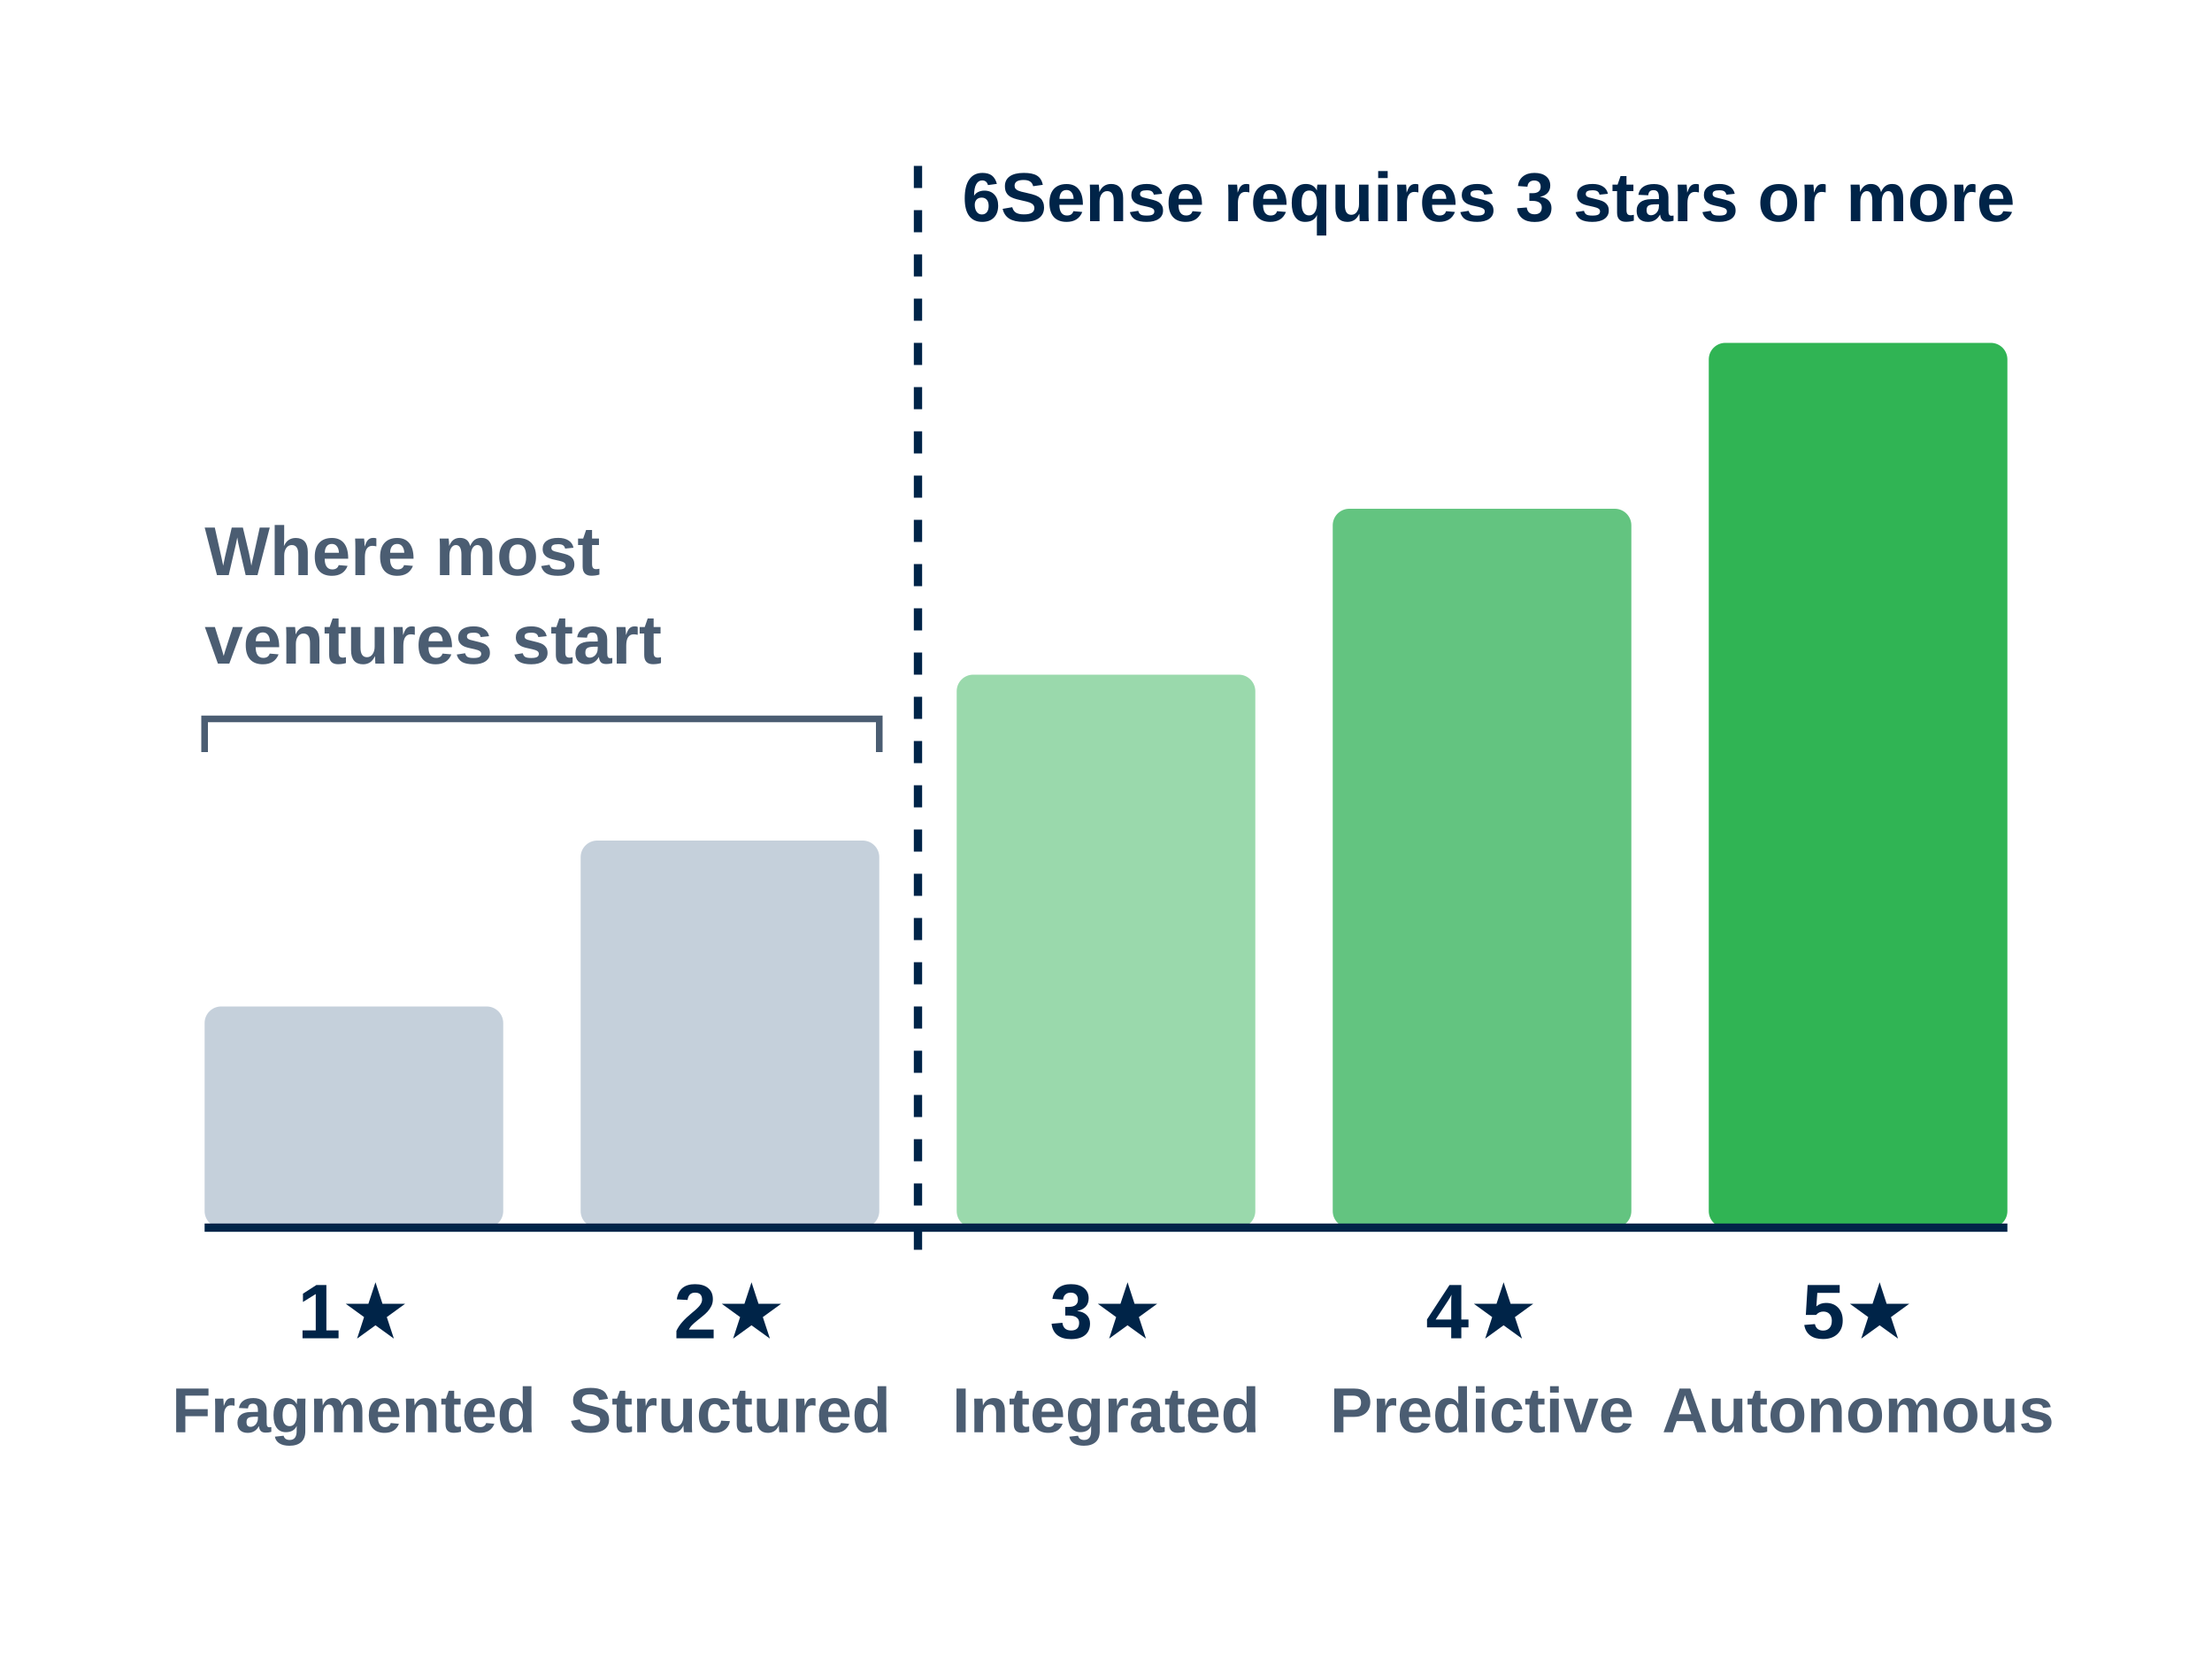
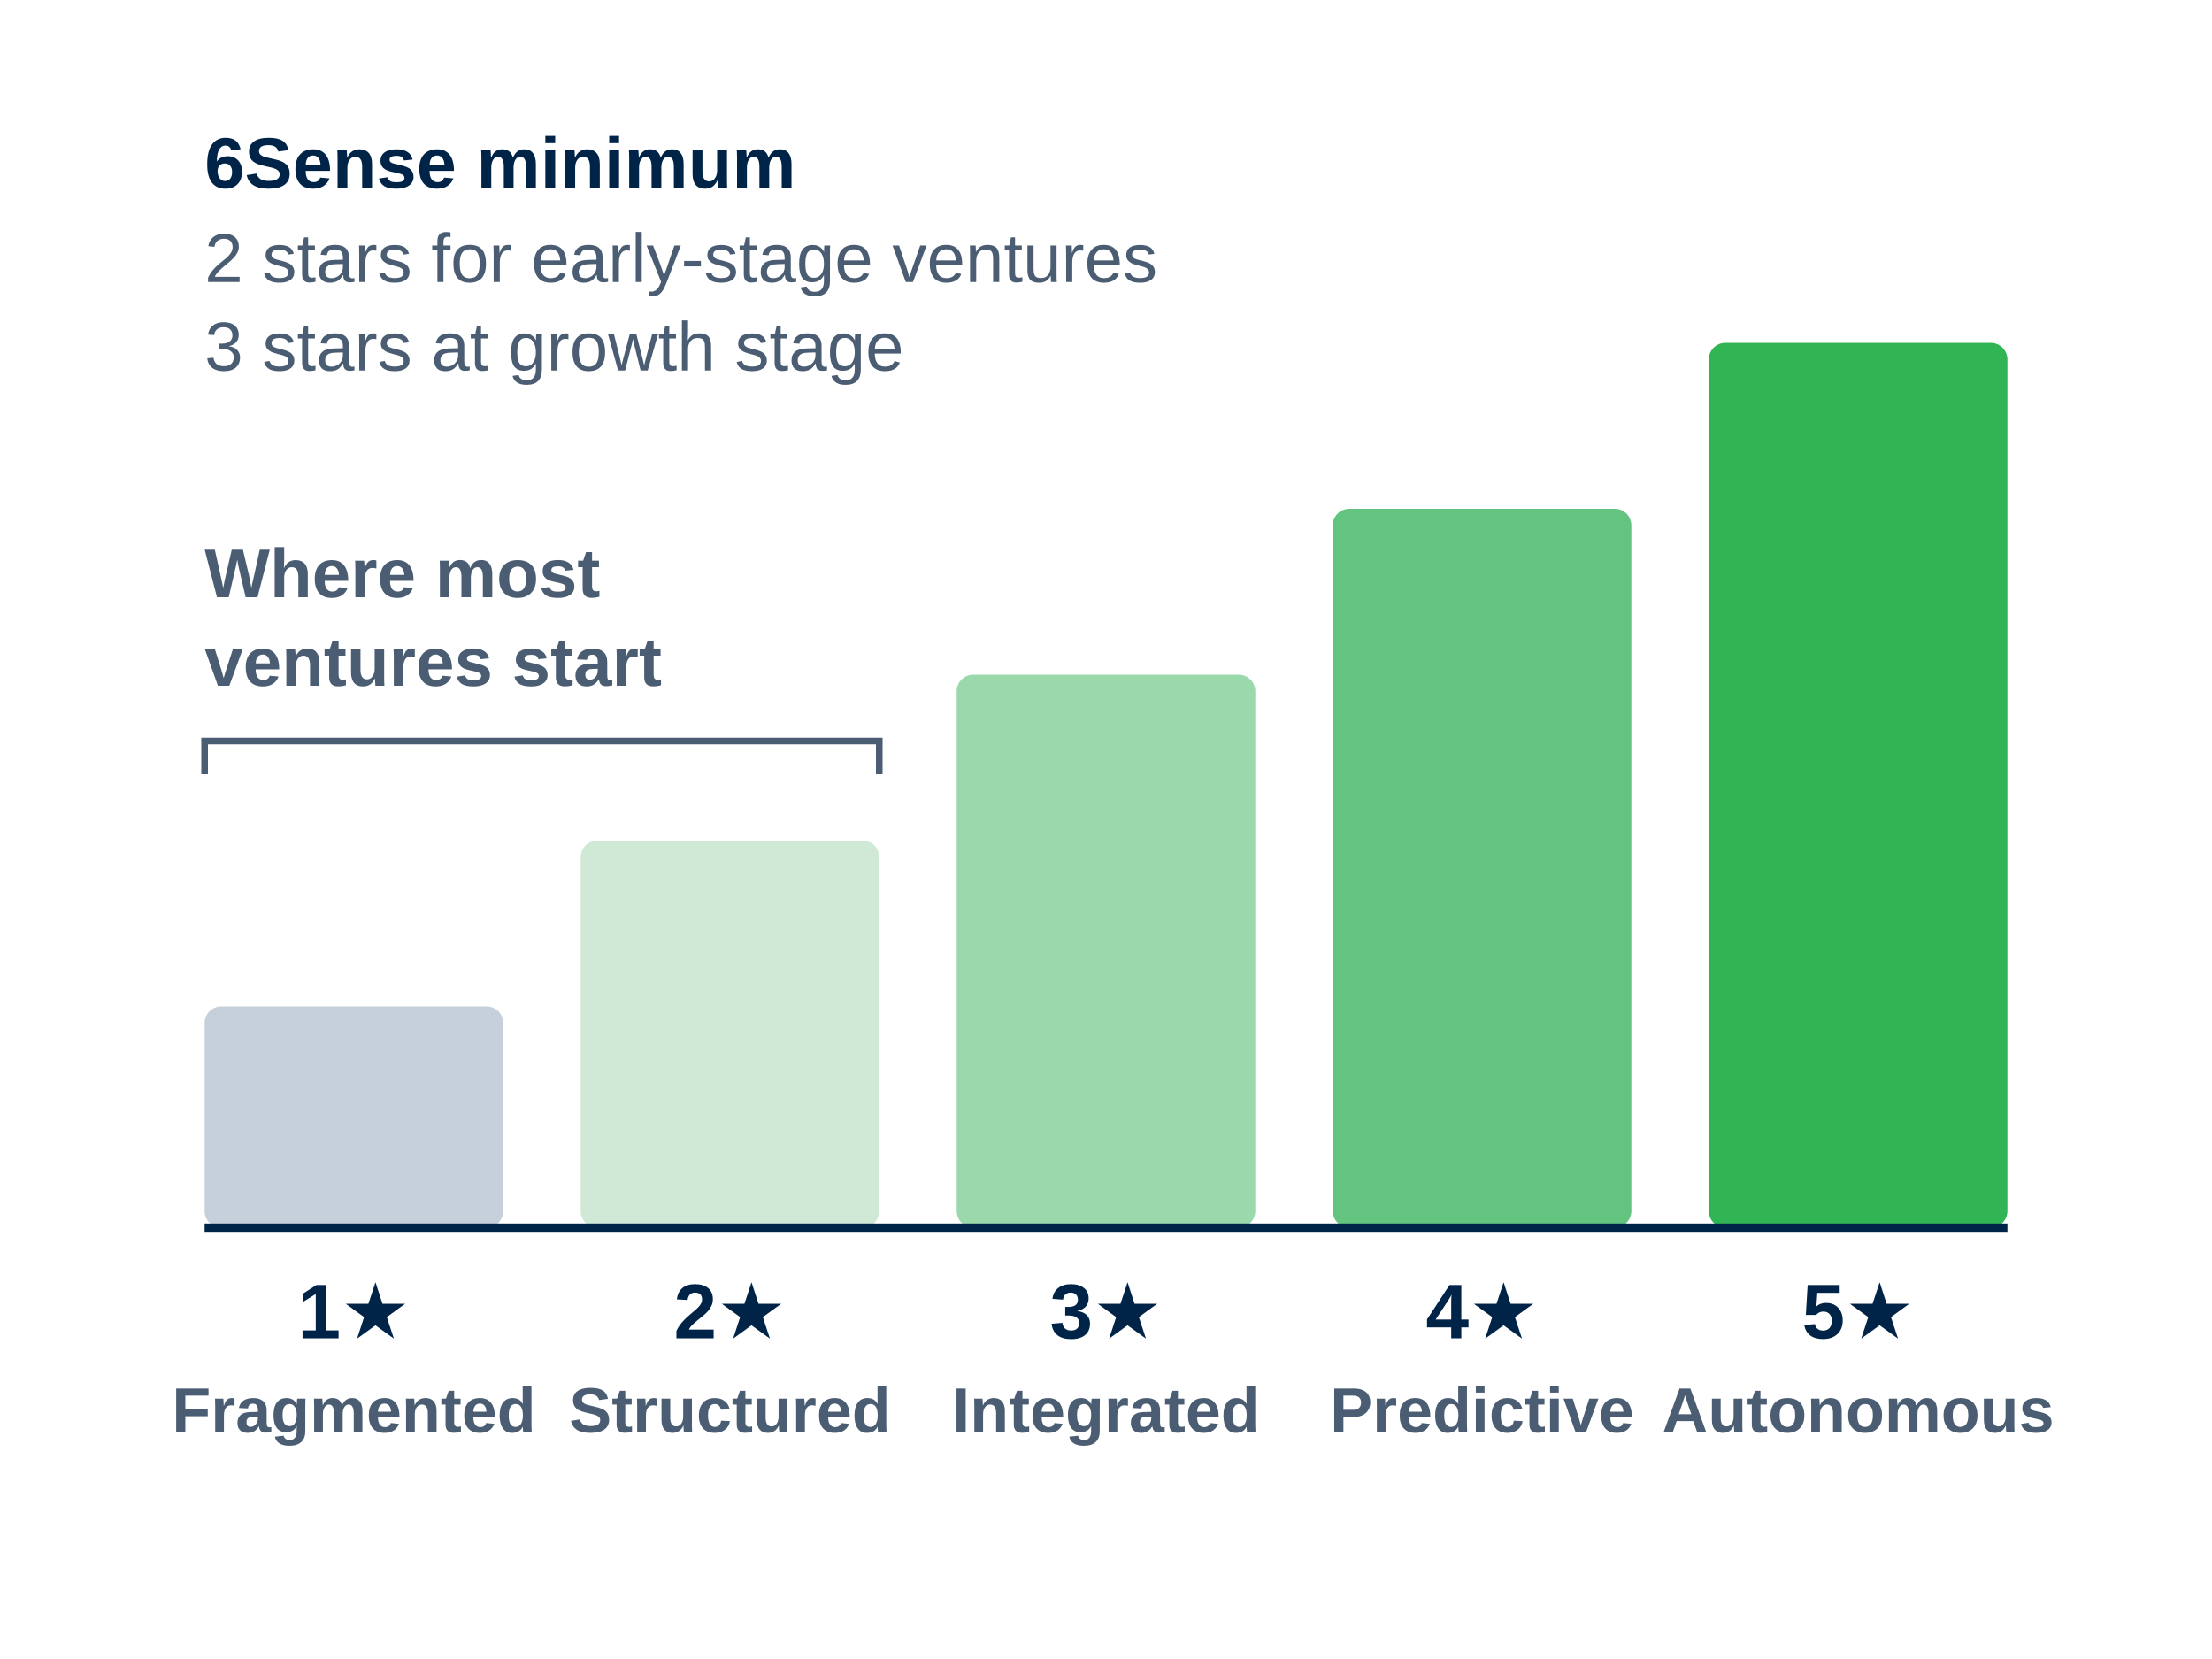
<svg xmlns="http://www.w3.org/2000/svg" viewBox="0 0 400 300" role="img" aria-labelledby="t d" font-family="Schibsted Grotesk, Segoe UI, Arial, sans-serif">
  <rect x="37" y="182" width="54" height="40" rx="3" fill="#c5d0db" />
  <text x="64.0" y="242.0" font-size="14" font-weight="700" fill="#002448" text-anchor="middle">1★</text>
  <text x="64.0" y="259.0" font-size="11.5" font-weight="600" fill="#4b5d72" text-anchor="middle">Fragmented</text>
-   <rect x="105" y="152" width="54" height="70" rx="3" fill="#c5d0db" />
+   <rect x="105" y="152" width="54" height="70" rx="3" fill="#cfe9d6" />
  <text x="132.0" y="242.0" font-size="14" font-weight="700" fill="#002448" text-anchor="middle">2★</text>
  <text x="132.0" y="259.0" font-size="11.5" font-weight="600" fill="#4b5d72" text-anchor="middle">Structured</text>
  <rect x="173" y="122" width="54" height="100" rx="3" fill="#9ad9ac" />
  <text x="200.0" y="242.0" font-size="14" font-weight="700" fill="#002448" text-anchor="middle">3★</text>
  <text x="200.0" y="259.0" font-size="11.5" font-weight="600" fill="#4b5d72" text-anchor="middle">Integrated</text>
  <rect x="241" y="92" width="54" height="130" rx="3" fill="#63c480" />
  <text x="268.0" y="242.0" font-size="14" font-weight="700" fill="#002448" text-anchor="middle">4★</text>
  <text x="268.0" y="259.0" font-size="11.5" font-weight="600" fill="#4b5d72" text-anchor="middle">Predictive</text>
  <rect x="309" y="62" width="54" height="160" rx="3" fill="#30b454" />
  <text x="336.0" y="242.0" font-size="14" font-weight="700" fill="#002448" text-anchor="middle">5★</text>
  <text x="336.0" y="259.0" font-size="11.5" font-weight="600" fill="#4b5d72" text-anchor="middle">Autonomous</text>
  <line x1="37" y1="222" x2="363" y2="222" stroke="#002448" stroke-width="1.5" />
-   <line x1="166" y1="30" x2="166" y2="226" stroke="#002448" stroke-width="1.5" stroke-dasharray="4 4" />
-   <text x="174.0" y="40.0" font-size="12.5" font-weight="600" fill="#002448" text-anchor="start">6Sense requires 3 stars or more</text>
-   <text x="37.0" y="104.0" font-size="12.5" font-weight="600" fill="#4b5d72" text-anchor="start">Where most</text>
-   <text x="37.0" y="120.0" font-size="12.5" font-weight="600" fill="#4b5d72" text-anchor="start">ventures start</text>
-   <path d="M37,136 v-6 h122 v6" fill="none" stroke="#4b5d72" stroke-width="1.2" />
+   <text x="37.0" y="34.0" font-size="13" font-weight="700" fill="#002448" text-anchor="start">6Sense minimum</text>
+   <text x="37.0" y="51.0" font-size="12.5" font-weight="500" fill="#4b5d72" text-anchor="start">2 stars for early-stage ventures</text>
+   <text x="37.0" y="67.0" font-size="12.5" font-weight="500" fill="#4b5d72" text-anchor="start">3 stars at growth stage</text>
+   <text x="37.0" y="108.0" font-size="12.5" font-weight="600" fill="#4b5d72" text-anchor="start">Where most</text>
+   <text x="37.0" y="124.0" font-size="12.5" font-weight="600" fill="#4b5d72" text-anchor="start">ventures start</text>
+   <path d="M37,140 v-6 h122 v6" fill="none" stroke="#4b5d72" stroke-width="1.2" />
</svg>
